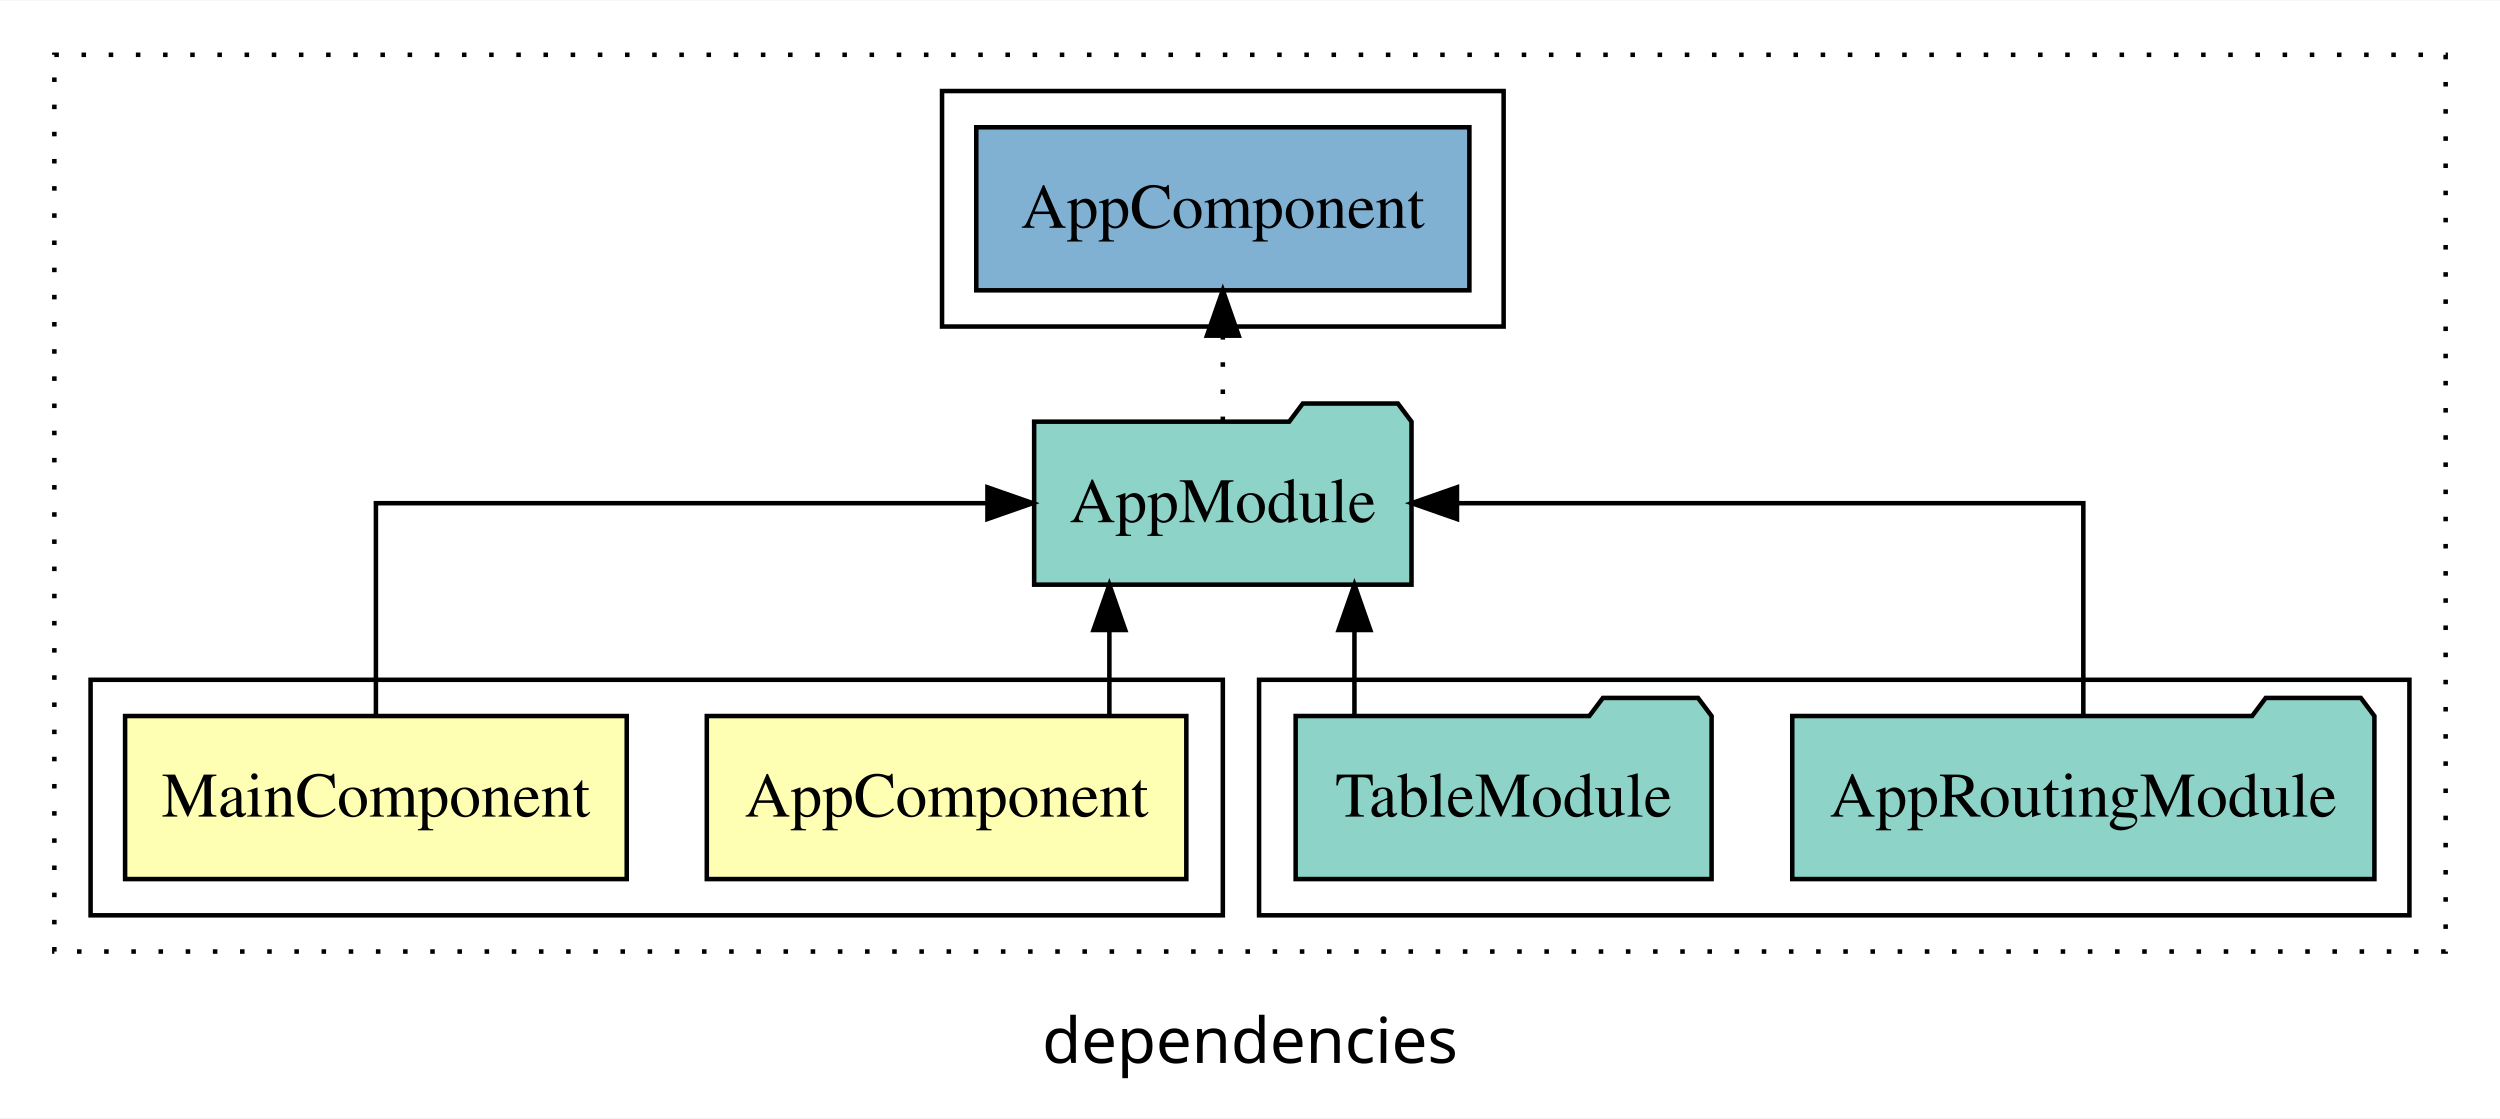
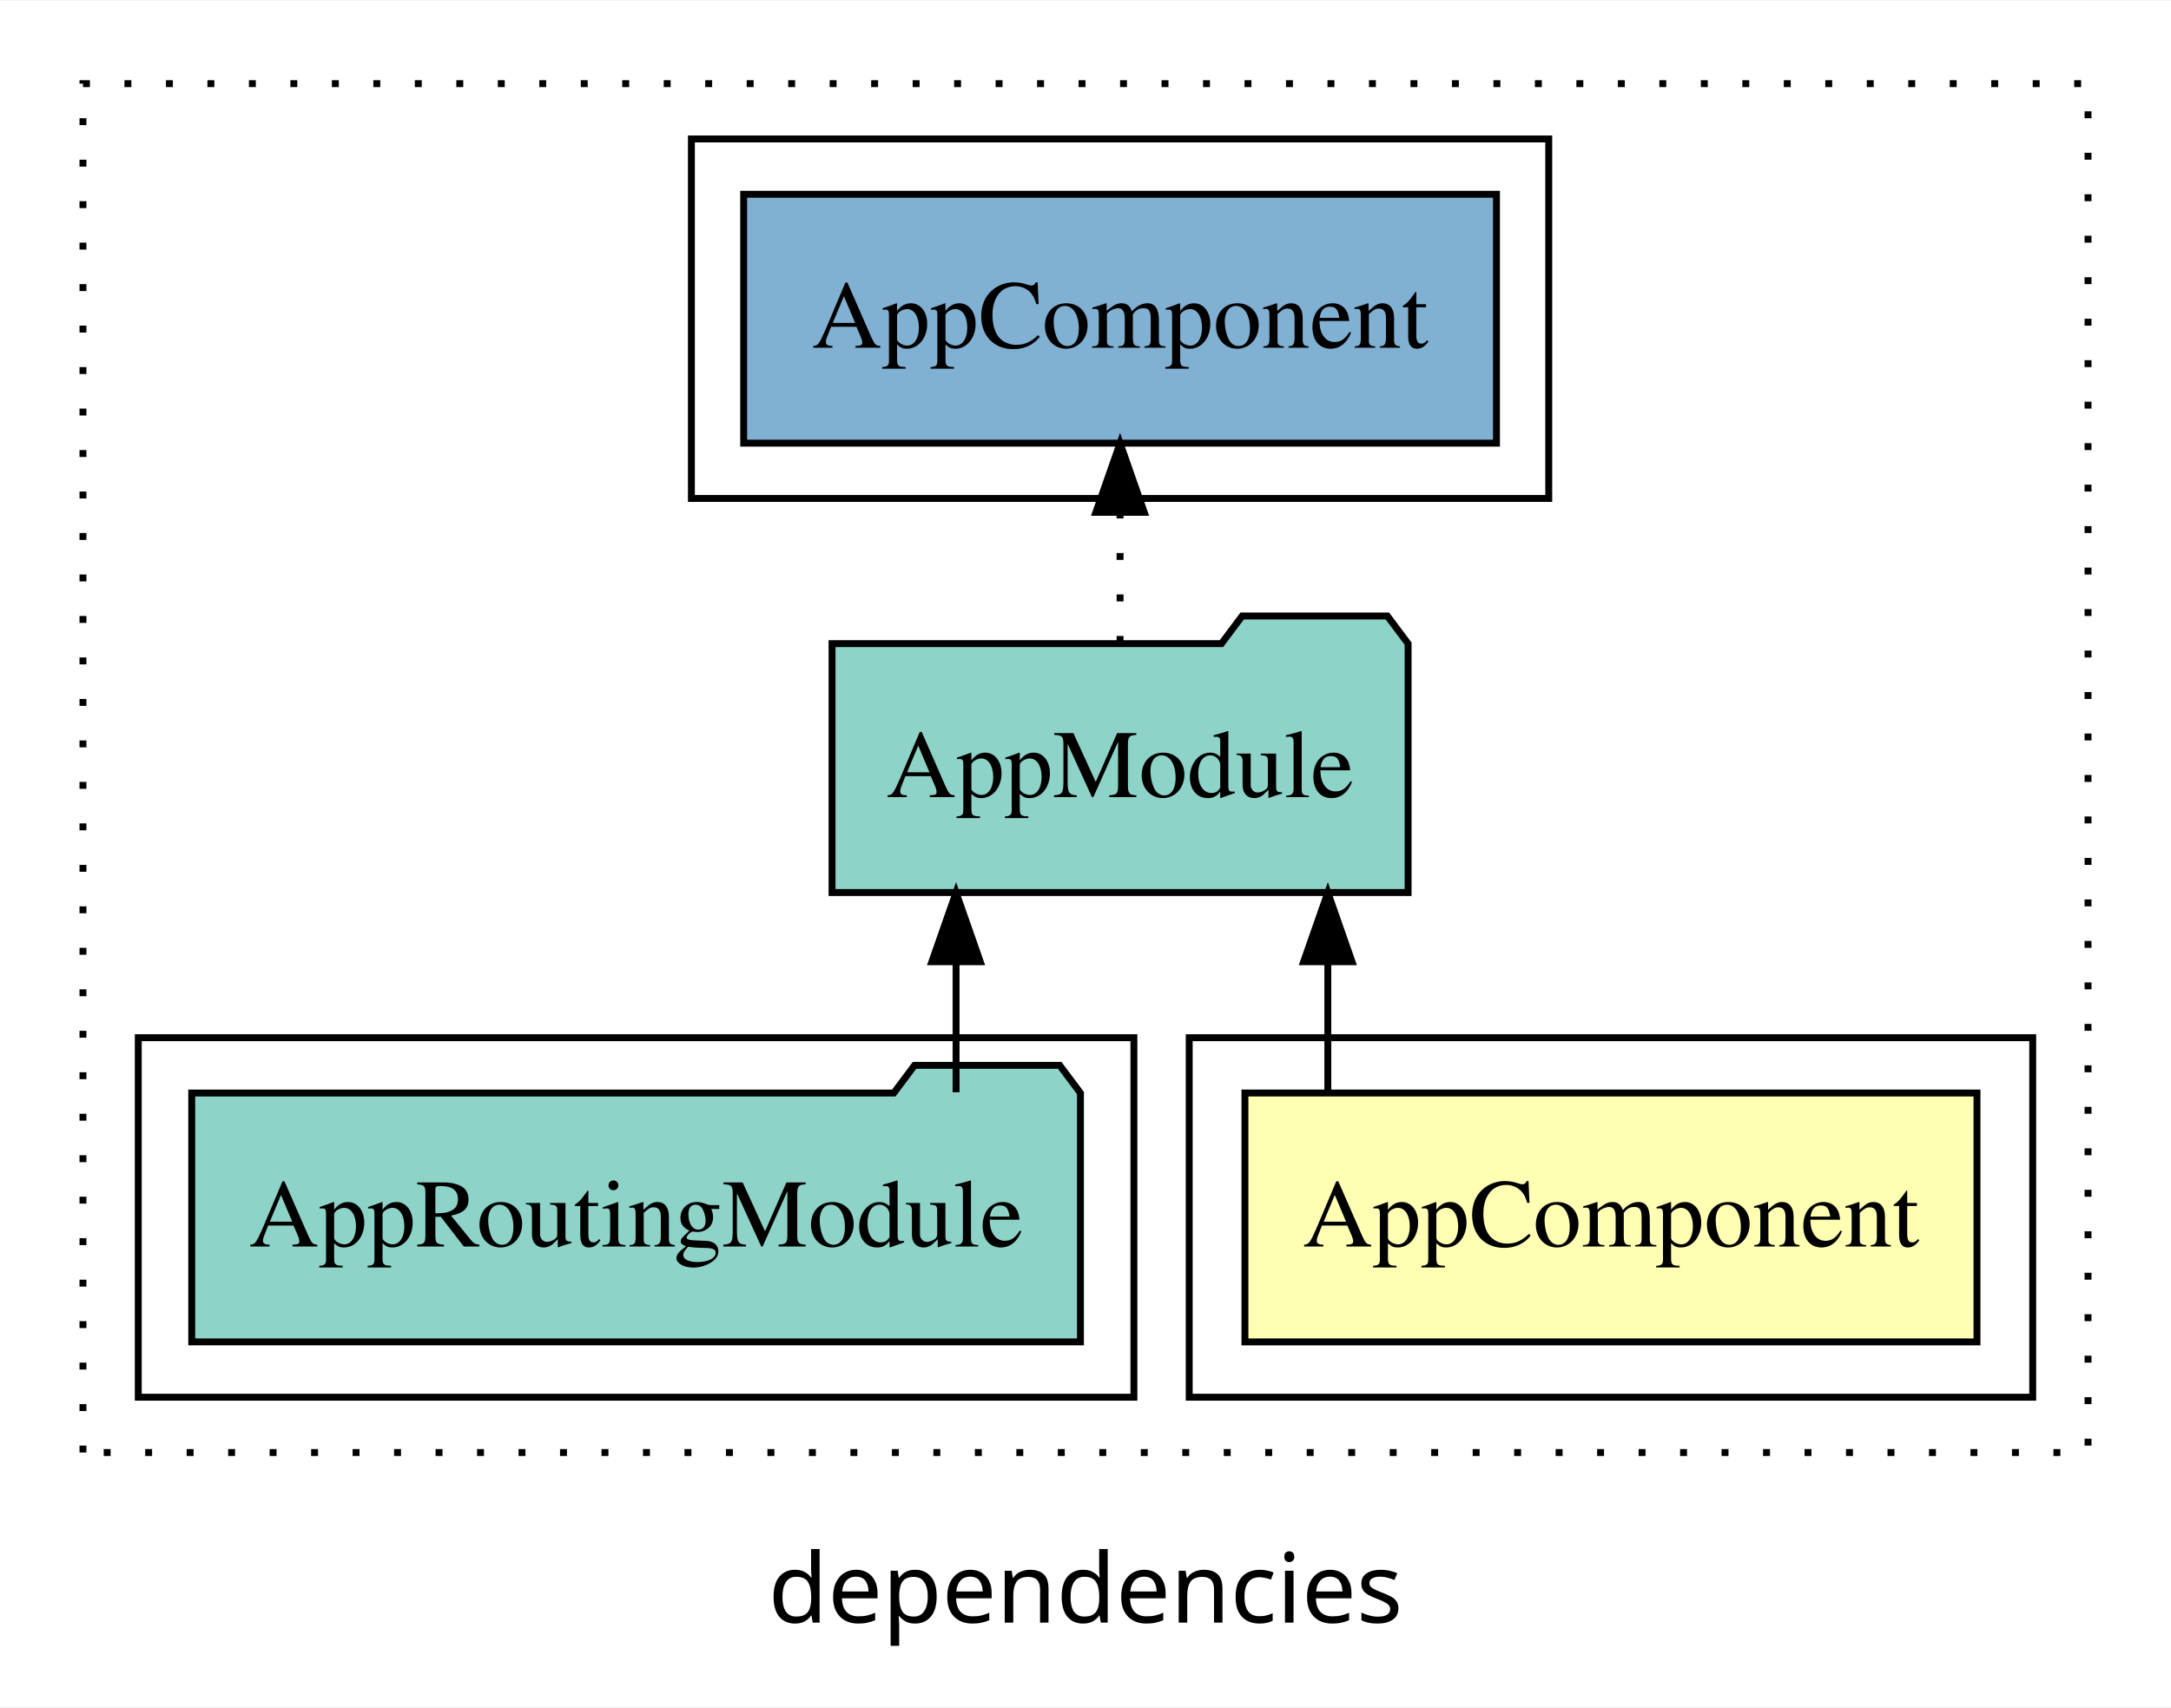
- <svg xmlns="http://www.w3.org/2000/svg" width="552pt" height="247pt" viewBox="0.00 0.00 552.00 246.80">
+ <svg xmlns="http://www.w3.org/2000/svg" width="314pt" height="247pt" viewBox="0.00 0.00 314.00 246.80">
  <g id="graph0" class="graph" transform="scale(1 1) rotate(0) translate(4 242.8)">
-     <polygon fill="white" stroke="transparent" points="-4,4 -4,-242.8 548,-242.8 548,4 -4,4" />
-     <text text-anchor="middle" x="272" y="-8.2" font-family="sans-serif" font-size="14.00">dependencies</text>
+     <polygon fill="white" stroke="transparent" points="-4,4 -4,-242.8 310,-242.8 310,4 -4,4" />
+     <text text-anchor="middle" x="153" y="-8.2" font-family="sans-serif" font-size="14.00">dependencies</text>
    <g id="clust1" class="cluster">
-       <polygon fill="none" stroke="black" stroke-dasharray="1,5" points="8,-32.8 8,-230.8 536,-230.8 536,-32.8 8,-32.8" />
-     </g>
-     <g id="clust5" class="cluster">
-       <polygon fill="none" stroke="black" points="274,-40.8 274,-92.8 528,-92.8 528,-40.8 274,-40.8" />
+       <polygon fill="none" stroke="black" stroke-dasharray="1,5" points="8,-32.8 8,-230.8 298,-230.8 298,-32.8 8,-32.8" />
    </g>
    <g id="clust2" class="cluster">
-       <polygon fill="none" stroke="black" points="16,-40.8 16,-92.8 266,-92.8 266,-40.8 16,-40.8" />
+       <polygon fill="none" stroke="black" points="168,-40.8 168,-92.8 290,-92.8 290,-40.8 168,-40.8" />
    </g>
-     <g id="clust7" class="cluster">
-       <polygon fill="none" stroke="black" points="204,-170.8 204,-222.8 328,-222.8 328,-170.8 204,-170.8" />
+     <g id="clust4" class="cluster">
+       <polygon fill="none" stroke="black" points="16,-40.8 16,-92.8 160,-92.8 160,-40.8 16,-40.8" />
+     </g>
+     <g id="clust6" class="cluster">
+       <polygon fill="none" stroke="black" points="96,-170.8 96,-222.8 220,-222.8 220,-170.8 96,-170.8" />
    </g>
    <g id="node1" class="node">
-       <polygon fill="#ffffb3" stroke="black" points="257.94,-84.8 152.06,-84.8 152.06,-48.8 257.94,-48.8 257.94,-84.8" />
-       <text text-anchor="middle" x="205" y="-62.6" font-family="Times,serif" font-size="14.00">AppComponent</text>
+       <polygon fill="#ffffb3" stroke="black" points="281.94,-84.8 176.06,-84.8 176.06,-48.8 281.94,-48.8 281.94,-84.8" />
+       <text text-anchor="middle" x="229" y="-62.6" font-family="Times,serif" font-size="14.00">AppComponent</text>
+     </g>
+     <g id="node2" class="node">
+       <polygon fill="#8dd3c7" stroke="black" points="199.66,-149.8 196.66,-153.8 175.66,-153.8 172.66,-149.8 116.34,-149.8 116.34,-113.8 199.66,-113.8 199.66,-149.8" />
+       <text text-anchor="middle" x="158" y="-127.6" font-family="Times,serif" font-size="14.00">AppModule</text>
+     </g>
+     <g id="edge1" class="edge">
+       <path fill="none" stroke="black" d="M188.05,-84.91C188.05,-84.91 188.05,-103.79 188.05,-103.79" />
+       <polygon fill="black" stroke="black" points="184.55,-103.79 188.05,-113.79 191.55,-103.79 184.55,-103.79" />
+     </g>
+     <g id="node4" class="node">
+       <polygon fill="#80b1d3" stroke="black" points="212.44,-214.8 103.56,-214.8 103.56,-178.8 212.44,-178.8 212.44,-214.8" />
+       <text text-anchor="middle" x="158" y="-192.6" font-family="Times,serif" font-size="14.00">AppComponent </text>
+     </g>
+     <g id="edge3" class="edge">
+       <path fill="none" stroke="black" stroke-dasharray="1,5" d="M158,-149.91C158,-149.91 158,-168.79 158,-168.79" />
+       <polygon fill="black" stroke="black" points="154.5,-168.79 158,-178.79 161.5,-168.79 154.5,-168.79" />
    </g>
    <g id="node3" class="node">
-       <polygon fill="#8dd3c7" stroke="black" points="307.66,-149.8 304.66,-153.8 283.66,-153.8 280.66,-149.8 224.34,-149.8 224.34,-113.8 307.66,-113.8 307.66,-149.8" />
-       <text text-anchor="middle" x="266" y="-127.6" font-family="Times,serif" font-size="14.00">AppModule</text>
-     </g>
-     <g id="edge1" class="edge">
-       <path fill="none" stroke="black" d="M240.95,-84.91C240.95,-84.91 240.95,-103.79 240.95,-103.79" />
-       <polygon fill="black" stroke="black" points="237.45,-103.79 240.95,-113.79 244.45,-103.79 237.45,-103.79" />
-     </g>
-     <g id="node2" class="node">
-       <polygon fill="#ffffb3" stroke="black" points="134.38,-84.8 23.62,-84.8 23.62,-48.8 134.38,-48.8 134.38,-84.8" />
-       <text text-anchor="middle" x="79" y="-62.6" font-family="Times,serif" font-size="14.00">MainComponent</text>
+       <polygon fill="#8dd3c7" stroke="black" points="152.27,-84.8 149.27,-88.8 128.27,-88.8 125.27,-84.8 23.73,-84.8 23.73,-48.8 152.27,-48.8 152.27,-84.8" />
+       <text text-anchor="middle" x="88" y="-62.6" font-family="Times,serif" font-size="14.00">AppRoutingModule</text>
    </g>
    <g id="edge2" class="edge">
-       <path fill="none" stroke="black" d="M79,-84.91C79,-104.14 79,-131.8 79,-131.8 79,-131.8 214.03,-131.8 214.03,-131.8" />
-       <polygon fill="black" stroke="black" points="214.03,-135.3 224.03,-131.8 214.03,-128.3 214.03,-135.3" />
-     </g>
-     <g id="node6" class="node">
-       <polygon fill="#80b1d3" stroke="black" points="320.44,-214.8 211.56,-214.8 211.56,-178.8 320.44,-178.8 320.44,-214.8" />
-       <text text-anchor="middle" x="266" y="-192.6" font-family="Times,serif" font-size="14.00">AppComponent </text>
-     </g>
-     <g id="edge5" class="edge">
-       <path fill="none" stroke="black" stroke-dasharray="1,5" d="M266,-149.91C266,-149.91 266,-168.79 266,-168.79" />
-       <polygon fill="black" stroke="black" points="262.5,-168.79 266,-178.79 269.5,-168.79 262.5,-168.79" />
-     </g>
-     <g id="node4" class="node">
-       <polygon fill="#8dd3c7" stroke="black" points="520.27,-84.8 517.27,-88.8 496.27,-88.8 493.27,-84.8 391.73,-84.8 391.73,-48.8 520.27,-48.8 520.27,-84.8" />
-       <text text-anchor="middle" x="456" y="-62.6" font-family="Times,serif" font-size="14.00">AppRoutingModule</text>
-     </g>
-     <g id="edge3" class="edge">
-       <path fill="none" stroke="black" d="M456,-84.91C456,-104.14 456,-131.8 456,-131.8 456,-131.8 317.7,-131.8 317.7,-131.8" />
-       <polygon fill="black" stroke="black" points="317.7,-128.3 307.7,-131.8 317.7,-135.3 317.7,-128.3" />
-     </g>
-     <g id="node5" class="node">
-       <polygon fill="#8dd3c7" stroke="black" points="373.92,-84.8 370.92,-88.8 349.92,-88.8 346.92,-84.8 282.08,-84.8 282.08,-48.8 373.92,-48.8 373.92,-84.8" />
-       <text text-anchor="middle" x="328" y="-62.6" font-family="Times,serif" font-size="14.00">TableModule</text>
-     </g>
-     <g id="edge4" class="edge">
-       <path fill="none" stroke="black" d="M295.06,-84.91C295.06,-84.91 295.06,-103.79 295.06,-103.79" />
-       <polygon fill="black" stroke="black" points="291.56,-103.79 295.06,-113.79 298.56,-103.79 291.56,-103.79" />
+       <path fill="none" stroke="black" d="M134.28,-84.91C134.28,-84.91 134.28,-103.79 134.28,-103.79" />
+       <polygon fill="black" stroke="black" points="130.78,-103.79 134.28,-113.79 137.78,-103.79 130.78,-103.79" />
    </g>
  </g>
</svg>
